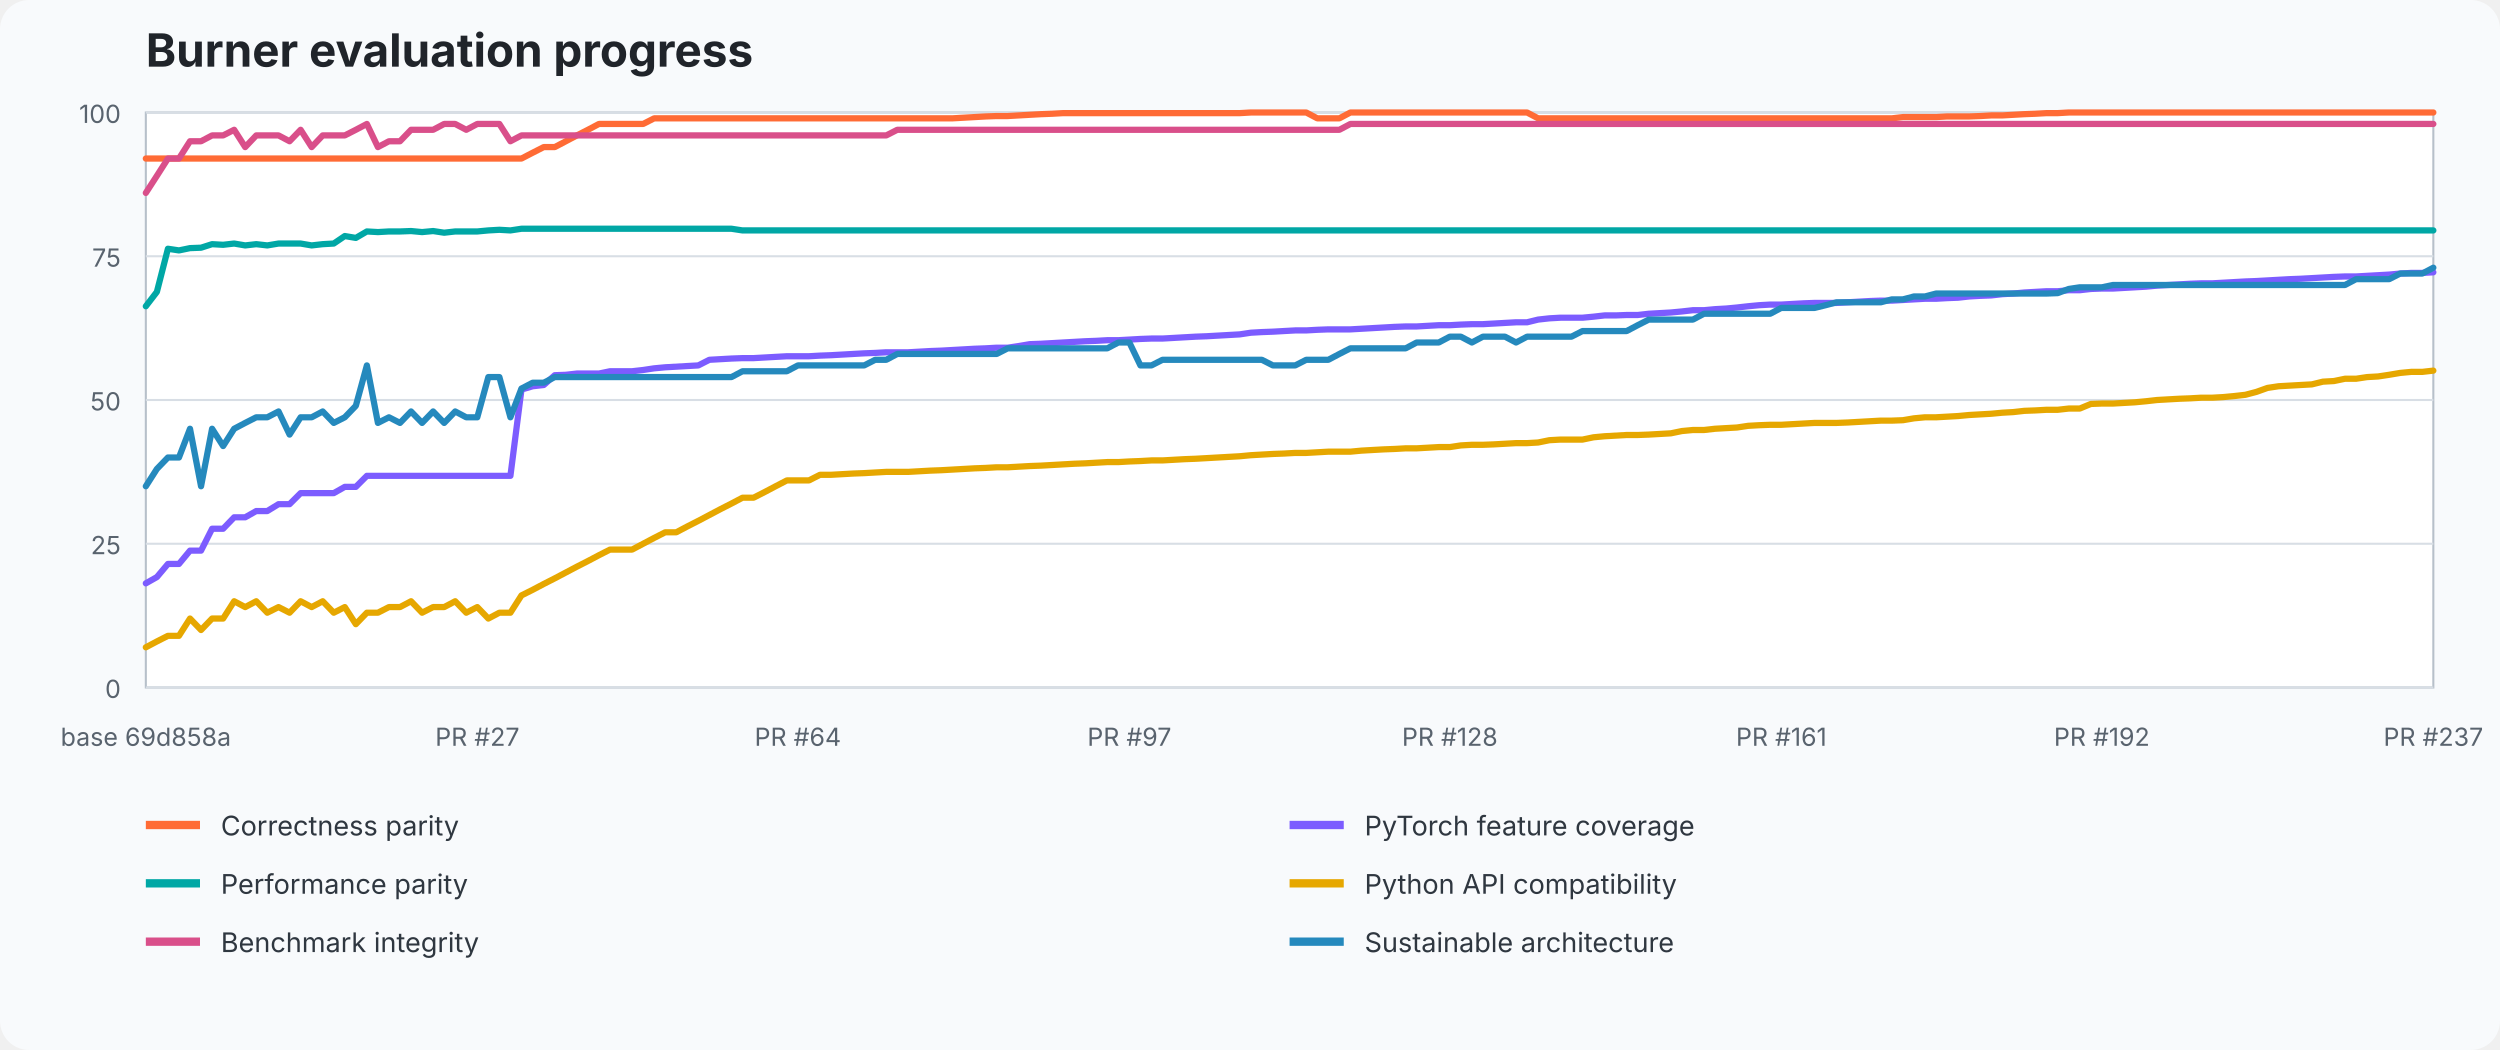
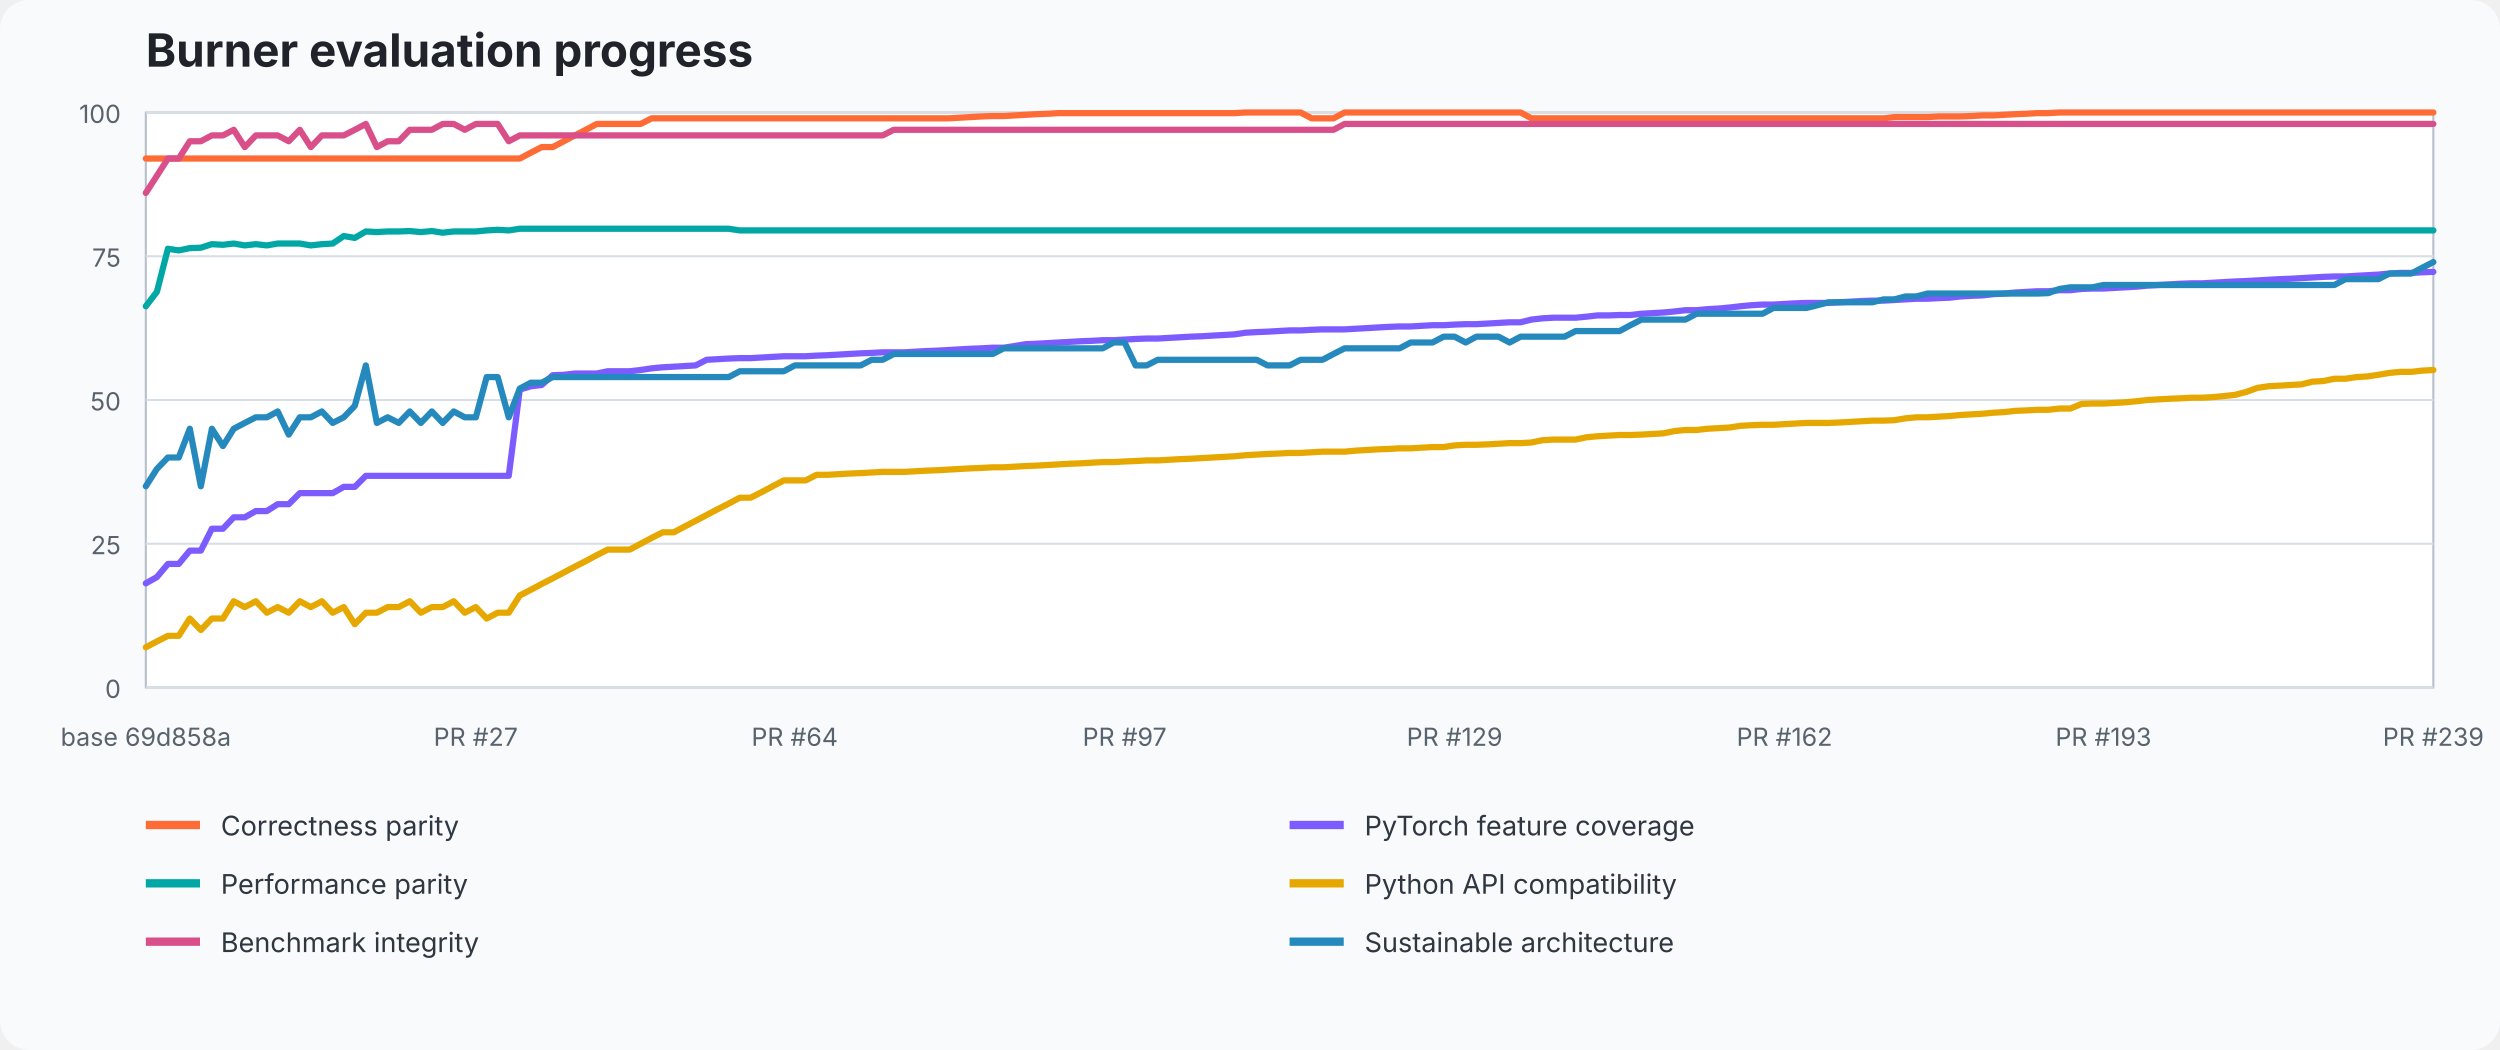
<svg xmlns="http://www.w3.org/2000/svg" width="1200" height="504" viewBox="0 0 1200 504" role="img" aria-labelledby="title desc">
  <style>text{font-family:ui-sans-serif,system-ui,-apple-system,BlinkMacSystemFont,"Segoe UI",sans-serif}.title{font-size:22px;font-weight:700;fill:#20242a}.axis{font-size:12px;fill:#59636e}.legend{font-size:13px;fill:#2f3740}.grid{stroke:#d8dee5;stroke-width:1}.plot{fill:#fff;stroke:#b7c0ca}</style>
  <rect width="100%" height="100%" fill="#f8fafc" rx="14" />
  <text x="70" y="32" class="title">Burner evaluation progress</text>
  <rect x="70" y="54" width="1098" height="276" class="plot" />
  <line x1="70" y1="330" x2="1168" y2="330" class="grid" />
  <text x="58" y="335" text-anchor="end" class="axis">0</text>
  <line x1="70" y1="261" x2="1168" y2="261" class="grid" />
  <text x="58" y="266" text-anchor="end" class="axis">25</text>
  <line x1="70" y1="192" x2="1168" y2="192" class="grid" />
  <text x="58" y="197" text-anchor="end" class="axis">50</text>
  <line x1="70" y1="123" x2="1168" y2="123" class="grid" />
  <text x="58" y="128" text-anchor="end" class="axis">75</text>
  <line x1="70" y1="54" x2="1168" y2="54" class="grid" />
  <text x="58" y="59" text-anchor="end" class="axis">100</text>
-   <polyline points="70.0,76.1 75.3,76.1 80.6,76.1 85.9,76.1 91.2,76.1 96.5,76.1 101.8,76.1 107.1,76.1 112.4,76.1 117.7,76.1 123.0,76.1 128.3,76.1 133.7,76.1 139.0,76.1 144.3,76.1 149.6,76.1 154.9,76.1 160.2,76.1 165.5,76.1 170.8,76.1 176.1,76.1 181.4,76.1 186.7,76.1 192.0,76.1 197.3,76.1 202.6,76.1 207.9,76.1 213.2,76.1 218.5,76.1 223.8,76.1 229.1,76.1 234.4,76.1 239.7,76.1 245.0,76.1 250.3,76.1 255.7,73.3 261.0,70.6 266.3,70.6 271.6,67.8 276.9,65.0 282.2,62.3 287.5,59.5 292.8,59.5 298.1,59.5 303.4,59.5 308.7,59.5 314.0,56.8 319.3,56.8 324.6,56.8 329.9,56.8 335.2,56.8 340.5,56.8 345.8,56.8 351.1,56.8 356.4,56.8 361.7,56.8 367.0,56.8 372.3,56.8 377.7,56.8 383.0,56.8 388.3,56.8 393.6,56.8 398.9,56.8 404.2,56.8 409.5,56.8 414.8,56.8 420.1,56.8 425.4,56.8 430.7,56.8 436.0,56.8 441.3,56.8 446.6,56.8 451.9,56.8 457.2,56.8 462.5,56.5 467.8,56.2 473.1,55.9 478.4,55.7 483.7,55.7 489.0,55.4 494.3,55.1 499.7,54.8 505.0,54.6 510.3,54.3 515.6,54.3 520.9,54.3 526.2,54.3 531.5,54.3 536.8,54.3 542.1,54.3 547.4,54.3 552.7,54.3 558.0,54.3 563.3,54.3 568.6,54.3 573.9,54.3 579.2,54.3 584.5,54.3 589.8,54.3 595.1,54.3 600.4,54.0 605.7,54.0 611.0,54.0 616.3,54.0 621.7,54.0 627.0,54.0 632.3,56.8 637.6,56.8 642.9,56.8 648.2,54.0 653.5,54.0 658.8,54.0 664.1,54.0 669.4,54.0 674.7,54.0 680.0,54.0 685.3,54.0 690.6,54.0 695.9,54.0 701.2,54.0 706.5,54.0 711.8,54.0 717.1,54.0 722.4,54.0 727.7,54.0 733.0,54.0 738.3,56.8 743.7,56.8 749.0,56.8 754.3,56.8 759.6,56.8 764.9,56.8 770.2,56.8 775.5,56.8 780.8,56.8 786.1,56.8 791.4,56.8 796.7,56.8 802.0,56.8 807.3,56.8 812.6,56.8 817.9,56.8 823.2,56.8 828.5,56.8 833.8,56.8 839.1,56.8 844.4,56.8 849.7,56.8 855.0,56.8 860.3,56.8 865.7,56.8 871.0,56.8 876.3,56.8 881.6,56.8 886.9,56.8 892.2,56.8 897.5,56.8 902.8,56.8 908.1,56.8 913.4,56.2 918.7,56.2 924.0,56.2 929.3,56.2 934.6,55.9 939.9,55.9 945.2,55.9 950.5,55.7 955.8,55.4 961.1,55.4 966.4,55.1 971.7,54.8 977.0,54.6 982.3,54.3 987.7,54.3 993.0,54.0 998.3,54.0 1003.6,54.0 1008.9,54.0 1014.2,54.0 1019.5,54.0 1024.8,54.0 1030.1,54.0 1035.4,54.0 1040.7,54.0 1046.0,54.0 1051.3,54.0 1056.6,54.0 1061.9,54.0 1067.2,54.0 1072.5,54.0 1077.8,54.0 1083.1,54.0 1088.4,54.0 1093.7,54.0 1099.0,54.0 1104.3,54.0 1109.7,54.0 1115.0,54.0 1120.3,54.0 1125.6,54.0 1130.9,54.0 1136.2,54.0 1141.5,54.0 1146.8,54.0 1152.1,54.0 1157.4,54.0 1162.7,54.0 1168.0,54.0" fill="none" stroke="#ff6b35" stroke-width="3" stroke-linejoin="round" stroke-linecap="round" />
-   <polyline points="70.0,280.0 75.3,277.0 80.6,270.7 85.9,270.7 91.2,264.3 96.5,264.3 101.8,253.8 107.1,253.8 112.4,248.3 117.7,248.3 123.0,245.3 128.3,245.3 133.7,242.0 139.0,242.0 144.3,236.7 149.6,236.7 154.9,236.7 160.2,236.7 165.5,233.7 170.8,233.7 176.1,228.4 181.4,228.4 186.7,228.4 192.0,228.4 197.3,228.4 202.6,228.4 207.9,228.4 213.2,228.4 218.5,228.4 223.8,228.4 229.1,228.4 234.4,228.4 239.7,228.4 245.0,228.4 250.3,187.0 255.7,185.4 261.0,184.8 266.3,180.1 271.6,179.9 276.9,179.3 282.2,179.3 287.5,179.3 292.8,178.2 298.1,178.2 303.4,178.2 308.7,177.6 314.0,176.8 319.3,176.3 324.6,176.0 329.9,175.7 335.2,175.4 340.5,172.7 345.8,172.4 351.1,172.1 356.4,171.9 361.7,171.9 367.0,171.6 372.3,171.3 377.7,171.0 383.0,171.0 388.3,171.0 393.6,170.7 398.9,170.5 404.2,170.2 409.5,169.9 414.8,169.6 420.1,169.4 425.4,169.1 430.7,169.1 436.0,169.1 441.3,168.8 446.6,168.5 451.9,168.3 457.2,168.0 462.5,167.7 467.8,167.4 473.1,167.2 478.4,166.9 483.7,166.9 489.0,166.1 494.3,165.2 499.7,165.0 505.0,164.7 510.3,164.4 515.6,164.1 520.9,163.8 526.2,163.6 531.5,163.3 536.8,163.3 542.1,163.0 547.4,162.7 552.7,162.5 558.0,162.5 563.3,162.2 568.6,161.9 573.9,161.6 579.2,161.4 584.5,161.1 589.8,160.8 595.1,160.5 600.4,159.7 605.7,159.4 611.0,159.2 616.3,158.9 621.7,158.6 627.0,158.6 632.3,158.3 637.6,158.1 642.9,158.1 648.2,158.1 653.5,157.8 658.8,157.5 664.1,157.2 669.4,156.9 674.7,156.7 680.0,156.7 685.3,156.4 690.6,156.1 695.9,156.1 701.2,155.8 706.5,155.6 711.8,155.6 717.1,155.3 722.4,155.0 727.7,154.7 733.0,154.7 738.3,153.4 743.7,152.8 749.0,152.5 754.3,152.5 759.6,152.5 764.9,152.0 770.2,151.4 775.5,151.4 780.8,151.2 786.1,151.2 791.4,150.6 796.7,150.3 802.0,150.0 807.3,149.5 812.6,148.9 817.9,148.9 823.2,148.4 828.5,148.1 833.8,147.6 839.1,147.0 844.4,146.5 849.7,146.2 855.0,146.2 860.3,145.9 865.7,145.6 871.0,145.4 876.3,145.4 881.6,145.4 886.9,145.1 892.2,144.8 897.5,144.5 902.8,144.3 908.1,144.3 913.4,144.0 918.7,143.7 924.0,143.4 929.3,143.4 934.6,143.1 939.9,142.9 945.2,142.3 950.5,142.0 955.8,141.8 961.1,141.2 966.4,140.9 971.7,140.4 977.0,140.1 982.3,139.8 987.7,139.8 993.0,139.3 998.3,139.3 1003.6,138.7 1008.9,138.5 1014.2,138.5 1019.5,138.2 1024.8,137.9 1030.1,137.6 1035.4,137.1 1040.7,136.8 1046.0,136.5 1051.3,136.2 1056.6,136.0 1061.9,136.0 1067.2,135.7 1072.5,135.4 1077.8,135.1 1083.1,134.9 1088.4,134.6 1093.7,134.3 1099.0,134.0 1104.3,133.8 1109.7,133.5 1115.0,133.2 1120.3,132.9 1125.6,132.7 1130.9,132.7 1136.2,132.4 1141.5,132.1 1146.8,131.8 1152.1,131.3 1157.4,131.0 1162.7,131.0 1168.0,130.7" fill="none" stroke="#7c5cff" stroke-width="3" stroke-linejoin="round" stroke-linecap="round" />
-   <polyline points="70.0,147.0 75.3,140.1 80.6,119.4 85.9,120.2 91.2,119.1 96.5,118.9 101.8,117.2 107.1,117.5 112.4,116.9 117.7,117.8 123.0,117.2 128.3,117.8 133.7,116.9 139.0,116.9 144.3,116.9 149.6,117.8 154.9,117.2 160.2,116.9 165.5,113.3 170.8,114.2 176.1,111.1 181.4,111.4 186.7,111.1 192.0,111.1 197.3,110.9 202.6,111.4 207.9,110.9 213.2,111.7 218.5,111.1 223.8,111.1 229.1,111.1 234.4,110.6 239.7,110.3 245.0,110.6 250.3,109.8 255.7,109.8 261.0,109.8 266.3,109.8 271.6,109.8 276.9,109.8 282.2,109.8 287.5,109.8 292.8,109.8 298.1,109.8 303.4,109.8 308.7,109.8 314.0,109.8 319.3,109.8 324.6,109.8 329.9,109.8 335.2,109.8 340.5,109.8 345.8,109.8 351.1,109.8 356.4,110.6 361.7,110.6 367.0,110.6 372.3,110.6 377.7,110.6 383.0,110.6 388.3,110.6 393.6,110.6 398.9,110.6 404.2,110.6 409.5,110.6 414.8,110.6 420.1,110.6 425.4,110.6 430.7,110.6 436.0,110.6 441.3,110.6 446.6,110.6 451.9,110.6 457.2,110.6 462.5,110.6 467.8,110.6 473.1,110.6 478.4,110.6 483.7,110.6 489.0,110.6 494.3,110.6 499.7,110.6 505.0,110.6 510.3,110.6 515.6,110.6 520.9,110.6 526.2,110.6 531.5,110.6 536.8,110.6 542.1,110.6 547.4,110.6 552.7,110.6 558.0,110.6 563.3,110.6 568.6,110.6 573.9,110.6 579.2,110.6 584.5,110.6 589.8,110.6 595.1,110.6 600.4,110.6 605.7,110.6 611.0,110.6 616.3,110.6 621.7,110.6 627.0,110.6 632.3,110.6 637.6,110.6 642.9,110.6 648.2,110.6 653.5,110.6 658.8,110.6 664.1,110.6 669.4,110.6 674.7,110.6 680.0,110.6 685.3,110.6 690.6,110.6 695.9,110.6 701.2,110.6 706.5,110.6 711.8,110.6 717.1,110.6 722.4,110.6 727.7,110.6 733.0,110.6 738.3,110.6 743.7,110.6 749.0,110.6 754.3,110.6 759.6,110.6 764.9,110.6 770.2,110.6 775.5,110.6 780.8,110.6 786.1,110.6 791.4,110.6 796.7,110.6 802.0,110.6 807.3,110.6 812.6,110.6 817.9,110.6 823.2,110.6 828.5,110.6 833.8,110.6 839.1,110.6 844.4,110.6 849.7,110.6 855.0,110.6 860.3,110.6 865.7,110.6 871.0,110.6 876.3,110.6 881.6,110.6 886.9,110.6 892.2,110.6 897.5,110.6 902.8,110.6 908.1,110.6 913.4,110.6 918.7,110.6 924.0,110.6 929.3,110.6 934.6,110.6 939.9,110.6 945.2,110.6 950.5,110.6 955.8,110.6 961.1,110.6 966.4,110.6 971.7,110.6 977.0,110.6 982.3,110.6 987.7,110.6 993.0,110.6 998.3,110.6 1003.6,110.6 1008.9,110.6 1014.2,110.6 1019.5,110.6 1024.8,110.6 1030.1,110.6 1035.4,110.6 1040.7,110.6 1046.0,110.6 1051.3,110.6 1056.6,110.6 1061.9,110.6 1067.2,110.6 1072.5,110.6 1077.8,110.6 1083.1,110.6 1088.4,110.6 1093.7,110.6 1099.0,110.6 1104.3,110.6 1109.7,110.6 1115.0,110.6 1120.3,110.6 1125.6,110.6 1130.9,110.6 1136.2,110.6 1141.5,110.6 1146.8,110.6 1152.1,110.6 1157.4,110.6 1162.7,110.6 1168.0,110.6" fill="none" stroke="#00a7a5" stroke-width="3" stroke-linejoin="round" stroke-linecap="round" />
-   <polyline points="70.0,310.7 75.3,307.9 80.6,305.2 85.9,305.2 91.2,296.9 96.5,302.4 101.8,296.9 107.1,296.9 112.4,288.6 117.7,291.4 123.0,288.6 128.3,294.1 133.7,291.4 139.0,294.1 144.3,288.6 149.6,291.4 154.9,288.6 160.2,294.1 165.5,291.4 170.8,299.6 176.1,294.1 181.4,294.1 186.7,291.4 192.0,291.4 197.3,288.6 202.6,294.1 207.9,291.4 213.2,291.4 218.5,288.6 223.8,294.1 229.1,291.4 234.4,296.9 239.7,294.1 245.0,294.1 250.3,285.8 255.7,283.1 261.0,280.3 266.3,277.6 271.6,274.8 276.9,272.0 282.2,269.3 287.5,266.5 292.8,263.8 298.1,263.8 303.4,263.8 308.7,261.0 314.0,258.2 319.3,255.5 324.6,255.5 329.9,252.7 335.2,250.0 340.5,247.2 345.8,244.4 351.1,241.7 356.4,238.9 361.7,238.9 367.0,236.2 372.3,233.4 377.7,230.6 383.0,230.6 388.3,230.6 393.6,227.9 398.9,227.9 404.2,227.6 409.5,227.3 414.8,227.1 420.1,226.8 425.4,226.5 430.7,226.5 436.0,226.5 441.3,226.2 446.6,225.9 451.9,225.7 457.2,225.4 462.5,225.1 467.8,224.8 473.1,224.6 478.4,224.3 483.7,224.3 489.0,224.0 494.3,223.7 499.7,223.5 505.0,223.2 510.3,222.9 515.6,222.6 520.9,222.4 526.2,222.1 531.5,221.8 536.8,221.8 542.1,221.5 547.4,221.3 552.7,221.0 558.0,221.0 563.3,220.7 568.6,220.4 573.9,220.2 579.2,219.9 584.5,219.6 589.8,219.3 595.1,219.0 600.4,218.5 605.7,218.2 611.0,217.9 616.3,217.7 621.7,217.4 627.0,217.4 632.3,217.1 637.6,216.8 642.9,216.8 648.2,216.8 653.5,216.3 658.8,216.0 664.1,215.7 669.4,215.5 674.7,215.2 680.0,215.2 685.3,214.9 690.6,214.6 695.9,214.6 701.2,213.8 706.5,213.5 711.8,213.5 717.1,213.3 722.4,213.0 727.7,212.7 733.0,212.7 738.3,212.4 743.7,211.3 749.0,211.0 754.3,211.0 759.6,211.0 764.9,209.9 770.2,209.4 775.5,209.1 780.8,208.8 786.1,208.8 791.4,208.6 796.7,208.3 802.0,208.0 807.3,206.9 812.6,206.4 817.9,206.4 823.2,205.8 828.5,205.5 833.8,205.2 839.1,204.4 844.4,204.1 849.7,203.9 855.0,203.9 860.3,203.6 865.7,203.3 871.0,203.0 876.3,203.0 881.6,203.0 886.9,202.8 892.2,202.5 897.5,202.2 902.8,201.9 908.1,201.9 913.4,201.7 918.7,200.8 924.0,200.3 929.3,200.3 934.6,200.0 939.9,199.7 945.2,199.2 950.5,198.9 955.8,198.6 961.1,198.1 966.4,197.8 971.7,197.2 977.0,197.0 982.3,196.7 987.7,196.7 993.0,196.1 998.3,196.1 1003.6,193.9 1008.9,193.7 1014.2,193.7 1019.5,193.4 1024.8,193.1 1030.1,192.6 1035.4,192.0 1040.7,191.7 1046.0,191.4 1051.3,191.2 1056.6,190.9 1061.9,190.9 1067.2,190.6 1072.5,190.1 1077.8,189.5 1083.1,188.1 1088.4,186.2 1093.7,185.4 1099.0,185.1 1104.3,184.8 1109.7,184.5 1115.0,183.2 1120.3,182.9 1125.6,181.8 1130.9,181.8 1136.2,181.0 1141.5,180.7 1146.8,179.9 1152.1,179.0 1157.4,178.5 1162.7,178.5 1168.0,177.9" fill="none" stroke="#e6a700" stroke-width="3" stroke-linejoin="round" stroke-linecap="round" />
-   <polyline points="70.0,92.6 75.3,84.4 80.6,76.1 85.9,76.1 91.2,67.8 96.5,67.8 101.8,65.0 107.1,65.0 112.4,62.3 117.7,70.6 123.0,65.0 128.3,65.0 133.7,65.0 139.0,67.8 144.3,62.3 149.6,70.6 154.9,65.0 160.2,65.0 165.5,65.0 170.8,62.3 176.1,59.5 181.4,70.6 186.7,67.8 192.0,67.8 197.3,62.3 202.6,62.3 207.9,62.3 213.2,59.5 218.5,59.5 223.8,62.3 229.1,59.5 234.4,59.5 239.7,59.5 245.0,67.8 250.3,65.0 255.7,65.0 261.0,65.0 266.3,65.0 271.6,65.0 276.9,65.0 282.2,65.0 287.5,65.0 292.8,65.0 298.1,65.0 303.4,65.0 308.7,65.0 314.0,65.0 319.3,65.0 324.6,65.0 329.9,65.0 335.2,65.0 340.5,65.0 345.8,65.0 351.1,65.0 356.4,65.0 361.7,65.0 367.0,65.0 372.3,65.0 377.7,65.0 383.0,65.0 388.3,65.0 393.6,65.0 398.9,65.0 404.2,65.0 409.5,65.0 414.8,65.0 420.1,65.0 425.4,65.0 430.7,62.3 436.0,62.3 441.3,62.3 446.6,62.3 451.9,62.3 457.2,62.3 462.5,62.3 467.8,62.3 473.1,62.3 478.4,62.3 483.7,62.3 489.0,62.3 494.3,62.3 499.7,62.3 505.0,62.3 510.3,62.3 515.6,62.3 520.9,62.3 526.2,62.3 531.5,62.3 536.8,62.3 542.1,62.3 547.4,62.3 552.7,62.3 558.0,62.3 563.3,62.3 568.6,62.3 573.9,62.3 579.2,62.3 584.5,62.3 589.8,62.3 595.1,62.3 600.4,62.3 605.7,62.3 611.0,62.3 616.3,62.3 621.7,62.3 627.0,62.3 632.3,62.3 637.6,62.3 642.9,62.3 648.2,59.5 653.5,59.5 658.8,59.5 664.1,59.5 669.4,59.5 674.7,59.5 680.0,59.5 685.3,59.5 690.6,59.5 695.9,59.5 701.2,59.5 706.5,59.5 711.8,59.5 717.1,59.5 722.4,59.5 727.7,59.5 733.0,59.5 738.3,59.5 743.7,59.5 749.0,59.5 754.3,59.5 759.6,59.5 764.9,59.5 770.2,59.5 775.5,59.5 780.8,59.5 786.1,59.5 791.4,59.5 796.7,59.5 802.0,59.5 807.3,59.5 812.6,59.5 817.9,59.5 823.2,59.5 828.5,59.5 833.8,59.5 839.1,59.5 844.4,59.5 849.7,59.5 855.0,59.5 860.3,59.5 865.7,59.5 871.0,59.5 876.3,59.5 881.6,59.5 886.9,59.5 892.2,59.5 897.5,59.5 902.8,59.5 908.1,59.5 913.4,59.5 918.7,59.5 924.0,59.5 929.3,59.5 934.6,59.5 939.9,59.5 945.2,59.5 950.5,59.5 955.8,59.5 961.1,59.5 966.4,59.5 971.7,59.5 977.0,59.5 982.3,59.5 987.7,59.5 993.0,59.5 998.3,59.5 1003.6,59.5 1008.9,59.5 1014.2,59.5 1019.5,59.5 1024.8,59.5 1030.1,59.5 1035.4,59.5 1040.7,59.5 1046.0,59.5 1051.3,59.5 1056.6,59.5 1061.9,59.5 1067.2,59.5 1072.5,59.5 1077.8,59.5 1083.1,59.5 1088.4,59.5 1093.7,59.5 1099.0,59.5 1104.3,59.5 1109.7,59.5 1115.0,59.5 1120.3,59.5 1125.6,59.5 1130.9,59.5 1136.2,59.5 1141.5,59.5 1146.8,59.5 1152.1,59.5 1157.4,59.5 1162.7,59.5 1168.0,59.5" fill="none" stroke="#d94f8a" stroke-width="3" stroke-linejoin="round" stroke-linecap="round" />
-   <polyline points="70.0,233.4 75.3,225.1 80.6,219.6 85.9,219.6 91.2,205.8 96.5,233.4 101.8,205.8 107.1,214.1 112.4,205.8 117.7,203.0 123.0,200.3 128.3,200.3 133.7,197.5 139.0,208.6 144.3,200.3 149.6,200.3 154.9,197.5 160.2,203.0 165.5,200.3 170.8,194.8 176.1,175.4 181.4,203.0 186.7,200.3 192.0,203.0 197.3,197.5 202.6,203.0 207.9,197.5 213.2,203.0 218.5,197.5 223.8,200.3 229.1,200.3 234.4,181.0 239.7,181.0 245.0,200.3 250.3,186.5 255.7,183.7 261.0,183.7 266.3,181.0 271.6,181.0 276.9,181.0 282.2,181.0 287.5,181.0 292.8,181.0 298.1,181.0 303.4,181.0 308.7,181.0 314.0,181.0 319.3,181.0 324.6,181.0 329.9,181.0 335.2,181.0 340.5,181.0 345.8,181.0 351.1,181.0 356.4,178.2 361.7,178.2 367.0,178.2 372.3,178.2 377.7,178.2 383.0,175.4 388.3,175.4 393.6,175.4 398.9,175.4 404.2,175.4 409.5,175.4 414.8,175.4 420.1,172.7 425.4,172.7 430.7,169.9 436.0,169.9 441.3,169.9 446.6,169.9 451.9,169.9 457.2,169.9 462.5,169.9 467.8,169.9 473.1,169.9 478.4,169.9 483.7,167.2 489.0,167.2 494.3,167.2 499.7,167.2 505.0,167.2 510.3,167.2 515.6,167.2 520.9,167.2 526.2,167.2 531.5,167.2 536.8,164.4 542.1,164.4 547.4,175.4 552.7,175.4 558.0,172.7 563.3,172.7 568.6,172.7 573.9,172.7 579.2,172.7 584.5,172.7 589.8,172.7 595.1,172.7 600.4,172.7 605.7,172.7 611.0,175.4 616.3,175.4 621.7,175.4 627.0,172.7 632.3,172.7 637.6,172.7 642.9,169.9 648.2,167.2 653.5,167.2 658.8,167.2 664.1,167.2 669.4,167.2 674.7,167.2 680.0,164.4 685.3,164.4 690.6,164.4 695.9,161.6 701.2,161.6 706.5,164.4 711.8,161.6 717.1,161.6 722.4,161.6 727.7,164.4 733.0,161.6 738.3,161.6 743.7,161.6 749.0,161.6 754.3,161.6 759.6,158.9 764.9,158.9 770.2,158.9 775.5,158.9 780.8,158.9 786.1,156.1 791.4,153.4 796.7,153.4 802.0,153.4 807.3,153.4 812.6,153.4 817.9,150.6 823.2,150.6 828.5,150.6 833.8,150.6 839.1,150.6 844.4,150.6 849.7,150.6 855.0,147.8 860.3,147.8 865.7,147.8 871.0,147.8 876.3,146.5 881.6,145.1 886.9,145.1 892.2,145.1 897.5,145.1 902.8,145.1 908.1,143.7 913.4,143.7 918.7,142.3 924.0,142.3 929.3,140.9 934.6,140.9 939.9,140.9 945.2,140.9 950.5,140.9 955.8,140.9 961.1,140.9 966.4,140.9 971.7,140.9 977.0,140.9 982.3,140.9 987.7,140.7 993.0,138.7 998.3,137.9 1003.6,137.9 1008.9,137.9 1014.2,136.8 1019.5,136.8 1024.8,136.8 1030.1,136.8 1035.4,136.8 1040.7,136.8 1046.0,136.8 1051.3,136.8 1056.6,136.8 1061.9,136.8 1067.2,136.8 1072.5,136.8 1077.8,136.8 1083.1,136.8 1088.4,136.8 1093.7,136.8 1099.0,136.8 1104.3,136.8 1109.7,136.8 1115.0,136.8 1120.3,136.8 1125.6,136.8 1130.9,134.0 1136.2,134.0 1141.5,134.0 1146.8,134.0 1152.1,131.3 1157.4,131.3 1162.7,131.3 1168.0,128.5" fill="none" stroke="#2589bd" stroke-width="3" stroke-linejoin="round" stroke-linecap="round" />
+   <polyline points="70.0,76.1 75.3,76.1 80.6,76.1 85.8,76.1 91.1,76.1 96.4,76.1 101.7,76.1 107.0,76.1 112.2,76.1 117.5,76.1 122.8,76.1 128.1,76.1 133.3,76.1 138.6,76.1 143.9,76.1 149.2,76.1 154.5,76.1 159.7,76.1 165.0,76.1 170.3,76.1 175.6,76.1 180.9,76.1 186.1,76.1 191.4,76.1 196.7,76.1 202.0,76.1 207.3,76.1 212.5,76.1 217.8,76.1 223.1,76.1 228.4,76.1 233.6,76.1 238.9,76.1 244.2,76.1 249.5,76.1 254.8,73.3 260.0,70.6 265.3,70.6 270.6,67.8 275.9,65.0 281.2,62.3 286.4,59.5 291.7,59.5 297.0,59.5 302.3,59.5 307.5,59.5 312.8,56.8 318.1,56.8 323.4,56.8 328.7,56.8 333.9,56.8 339.2,56.8 344.5,56.8 349.8,56.8 355.1,56.8 360.3,56.8 365.6,56.8 370.9,56.8 376.2,56.8 381.5,56.8 386.7,56.8 392.0,56.8 397.3,56.8 402.6,56.8 407.8,56.8 413.1,56.8 418.4,56.8 423.7,56.8 429.0,56.8 434.2,56.8 439.5,56.8 444.8,56.8 450.1,56.8 455.4,56.8 460.6,56.5 465.9,56.2 471.2,55.9 476.5,55.7 481.8,55.7 487.0,55.4 492.3,55.1 497.6,54.8 502.9,54.6 508.1,54.3 513.4,54.3 518.7,54.3 524.0,54.3 529.3,54.3 534.5,54.3 539.8,54.3 545.1,54.3 550.4,54.3 555.7,54.3 560.9,54.3 566.2,54.3 571.5,54.3 576.8,54.3 582.0,54.3 587.3,54.3 592.6,54.3 597.9,54.0 603.2,54.0 608.4,54.0 613.7,54.0 619.0,54.0 624.3,54.0 629.6,56.8 634.8,56.8 640.1,56.8 645.4,54.0 650.7,54.0 656.0,54.0 661.2,54.0 666.5,54.0 671.8,54.0 677.1,54.0 682.3,54.0 687.6,54.0 692.9,54.0 698.2,54.0 703.5,54.0 708.7,54.0 714.0,54.0 719.3,54.0 724.6,54.0 729.9,54.0 735.1,56.8 740.4,56.8 745.7,56.8 751.0,56.8 756.3,56.8 761.5,56.8 766.8,56.8 772.1,56.8 777.4,56.8 782.6,56.8 787.9,56.8 793.2,56.8 798.5,56.8 803.8,56.8 809.0,56.8 814.3,56.8 819.6,56.8 824.9,56.8 830.2,56.8 835.4,56.8 840.7,56.8 846.0,56.8 851.3,56.8 856.5,56.8 861.8,56.8 867.1,56.8 872.4,56.8 877.7,56.8 882.9,56.8 888.2,56.8 893.5,56.8 898.8,56.8 904.1,56.8 909.3,56.2 914.6,56.2 919.9,56.2 925.2,56.2 930.5,55.9 935.7,55.9 941.0,55.9 946.3,55.7 951.6,55.4 956.8,55.4 962.1,55.1 967.4,54.8 972.7,54.6 978.0,54.3 983.2,54.3 988.5,54.0 993.8,54.0 999.1,54.0 1004.4,54.0 1009.6,54.0 1014.9,54.0 1020.2,54.0 1025.5,54.0 1030.8,54.0 1036.0,54.0 1041.3,54.0 1046.6,54.0 1051.9,54.0 1057.1,54.0 1062.4,54.0 1067.7,54.0 1073.0,54.0 1078.3,54.0 1083.5,54.0 1088.8,54.0 1094.1,54.0 1099.4,54.0 1104.7,54.0 1109.9,54.0 1115.2,54.0 1120.5,54.0 1125.8,54.0 1131.0,54.0 1136.3,54.0 1141.6,54.0 1146.9,54.0 1152.2,54.0 1157.4,54.0 1162.7,54.0 1168.0,54.0" fill="none" stroke="#ff6b35" stroke-width="3" stroke-linejoin="round" stroke-linecap="round" />
+   <polyline points="70.0,280.0 75.3,277.0 80.6,270.7 85.8,270.7 91.1,264.3 96.4,264.3 101.7,253.8 107.0,253.8 112.2,248.3 117.5,248.3 122.8,245.3 128.1,245.3 133.3,242.0 138.6,242.0 143.9,236.7 149.2,236.7 154.5,236.7 159.7,236.7 165.0,233.7 170.3,233.7 175.6,228.4 180.9,228.4 186.1,228.4 191.4,228.4 196.7,228.4 202.0,228.4 207.3,228.4 212.5,228.4 217.8,228.4 223.1,228.4 228.4,228.4 233.6,228.4 238.9,228.4 244.2,228.4 249.5,187.0 254.8,185.4 260.0,184.8 265.3,180.1 270.6,179.9 275.9,179.3 281.2,179.3 286.4,179.3 291.7,178.2 297.0,178.2 302.3,178.2 307.5,177.6 312.8,176.8 318.1,176.3 323.4,176.0 328.7,175.7 333.9,175.4 339.2,172.7 344.5,172.4 349.8,172.1 355.1,171.9 360.3,171.9 365.6,171.6 370.9,171.3 376.2,171.0 381.5,171.0 386.7,171.0 392.0,170.7 397.3,170.5 402.6,170.2 407.8,169.9 413.1,169.6 418.4,169.4 423.7,169.1 429.0,169.1 434.2,169.1 439.5,168.8 444.8,168.5 450.1,168.3 455.4,168.0 460.6,167.7 465.9,167.4 471.2,167.2 476.5,166.9 481.8,166.9 487.0,166.1 492.3,165.2 497.6,165.0 502.9,164.7 508.1,164.4 513.4,164.1 518.7,163.8 524.0,163.6 529.3,163.3 534.5,163.3 539.8,163.0 545.1,162.7 550.4,162.5 555.7,162.5 560.9,162.2 566.2,161.9 571.5,161.6 576.8,161.4 582.0,161.1 587.3,160.8 592.6,160.5 597.9,159.7 603.2,159.4 608.4,159.2 613.7,158.9 619.0,158.6 624.3,158.6 629.6,158.3 634.8,158.1 640.1,158.1 645.4,158.1 650.7,157.8 656.0,157.5 661.2,157.2 666.5,156.9 671.8,156.7 677.1,156.7 682.3,156.4 687.6,156.1 692.9,156.1 698.2,155.8 703.5,155.6 708.7,155.6 714.0,155.3 719.3,155.0 724.6,154.7 729.9,154.7 735.1,153.4 740.4,152.8 745.7,152.5 751.0,152.5 756.3,152.5 761.5,152.0 766.8,151.4 772.1,151.4 777.4,151.2 782.6,151.2 787.9,150.6 793.2,150.3 798.5,150.0 803.8,149.5 809.0,148.9 814.3,148.9 819.6,148.4 824.9,148.1 830.2,147.6 835.4,147.0 840.7,146.5 846.0,146.2 851.3,146.2 856.5,145.9 861.8,145.6 867.1,145.4 872.4,145.4 877.7,145.4 882.9,145.1 888.2,144.8 893.5,144.5 898.8,144.3 904.1,144.3 909.3,144.0 914.6,143.7 919.9,143.4 925.2,143.4 930.5,143.1 935.7,142.9 941.0,142.3 946.3,142.0 951.6,141.8 956.8,141.2 962.1,140.9 967.4,140.4 972.7,140.1 978.0,139.8 983.2,139.8 988.5,139.3 993.8,139.3 999.1,138.7 1004.4,138.5 1009.6,138.5 1014.9,138.2 1020.2,137.9 1025.5,137.6 1030.8,137.1 1036.0,136.8 1041.3,136.5 1046.6,136.2 1051.9,136.0 1057.1,136.0 1062.4,135.7 1067.7,135.4 1073.0,135.1 1078.3,134.9 1083.5,134.6 1088.8,134.3 1094.1,134.0 1099.4,133.8 1104.7,133.5 1109.9,133.2 1115.2,132.9 1120.5,132.7 1125.8,132.7 1131.0,132.4 1136.3,132.1 1141.6,131.8 1146.9,131.3 1152.2,131.0 1157.4,131.0 1162.7,130.7 1168.0,130.5" fill="none" stroke="#7c5cff" stroke-width="3" stroke-linejoin="round" stroke-linecap="round" />
+   <polyline points="70.0,147.0 75.3,140.1 80.6,119.4 85.8,120.2 91.1,119.1 96.4,118.9 101.7,117.2 107.0,117.5 112.2,116.9 117.5,117.8 122.8,117.2 128.1,117.8 133.3,116.9 138.6,116.9 143.9,116.9 149.2,117.8 154.5,117.2 159.7,116.9 165.0,113.3 170.3,114.2 175.6,111.1 180.9,111.4 186.1,111.1 191.4,111.1 196.7,110.9 202.0,111.4 207.3,110.9 212.5,111.7 217.8,111.1 223.1,111.1 228.4,111.1 233.6,110.6 238.9,110.3 244.2,110.6 249.5,109.8 254.8,109.8 260.0,109.8 265.3,109.8 270.6,109.8 275.9,109.8 281.2,109.8 286.4,109.8 291.7,109.8 297.0,109.8 302.3,109.8 307.5,109.8 312.8,109.8 318.1,109.8 323.4,109.8 328.7,109.8 333.9,109.8 339.2,109.8 344.5,109.8 349.8,109.8 355.1,110.6 360.3,110.6 365.6,110.6 370.9,110.6 376.2,110.6 381.5,110.6 386.7,110.6 392.0,110.6 397.3,110.6 402.6,110.6 407.8,110.6 413.1,110.6 418.4,110.6 423.7,110.6 429.0,110.6 434.2,110.6 439.5,110.6 444.8,110.6 450.1,110.6 455.4,110.6 460.6,110.6 465.9,110.6 471.2,110.6 476.5,110.6 481.8,110.6 487.0,110.6 492.3,110.6 497.6,110.6 502.9,110.6 508.1,110.6 513.4,110.6 518.7,110.6 524.0,110.6 529.3,110.6 534.5,110.6 539.8,110.6 545.1,110.6 550.4,110.6 555.7,110.6 560.9,110.6 566.2,110.6 571.5,110.6 576.8,110.6 582.0,110.6 587.3,110.6 592.6,110.6 597.9,110.6 603.2,110.6 608.4,110.6 613.7,110.6 619.0,110.6 624.3,110.6 629.6,110.6 634.8,110.6 640.1,110.6 645.4,110.6 650.7,110.6 656.0,110.6 661.2,110.6 666.5,110.6 671.8,110.6 677.1,110.6 682.3,110.6 687.6,110.6 692.9,110.6 698.2,110.6 703.5,110.6 708.7,110.6 714.0,110.6 719.3,110.6 724.6,110.6 729.9,110.6 735.1,110.6 740.4,110.6 745.7,110.6 751.0,110.6 756.3,110.6 761.5,110.6 766.8,110.6 772.1,110.6 777.4,110.6 782.6,110.6 787.9,110.6 793.2,110.6 798.5,110.6 803.8,110.6 809.0,110.6 814.3,110.6 819.6,110.6 824.9,110.6 830.2,110.6 835.4,110.6 840.7,110.6 846.0,110.6 851.3,110.6 856.5,110.6 861.8,110.6 867.1,110.6 872.4,110.6 877.7,110.6 882.9,110.6 888.2,110.6 893.5,110.6 898.8,110.6 904.1,110.6 909.3,110.6 914.6,110.6 919.9,110.6 925.2,110.6 930.5,110.6 935.7,110.6 941.0,110.6 946.3,110.6 951.6,110.6 956.8,110.6 962.1,110.6 967.4,110.6 972.7,110.6 978.0,110.6 983.2,110.6 988.5,110.6 993.8,110.6 999.1,110.6 1004.4,110.6 1009.6,110.6 1014.9,110.6 1020.2,110.6 1025.5,110.6 1030.8,110.6 1036.0,110.6 1041.3,110.6 1046.6,110.6 1051.9,110.6 1057.1,110.6 1062.4,110.6 1067.7,110.6 1073.0,110.6 1078.3,110.6 1083.5,110.6 1088.8,110.6 1094.1,110.6 1099.4,110.6 1104.7,110.6 1109.9,110.6 1115.2,110.6 1120.5,110.6 1125.8,110.6 1131.0,110.6 1136.3,110.6 1141.6,110.6 1146.9,110.6 1152.2,110.6 1157.4,110.6 1162.7,110.6 1168.0,110.6" fill="none" stroke="#00a7a5" stroke-width="3" stroke-linejoin="round" stroke-linecap="round" />
+   <polyline points="70.0,310.7 75.3,307.9 80.6,305.2 85.8,305.2 91.1,296.9 96.4,302.4 101.7,296.9 107.0,296.9 112.2,288.6 117.5,291.4 122.8,288.6 128.1,294.1 133.3,291.4 138.6,294.1 143.9,288.6 149.2,291.4 154.5,288.6 159.7,294.1 165.0,291.4 170.3,299.6 175.6,294.1 180.9,294.1 186.1,291.4 191.4,291.4 196.7,288.6 202.0,294.1 207.3,291.4 212.5,291.4 217.8,288.6 223.1,294.1 228.4,291.4 233.6,296.9 238.9,294.1 244.2,294.1 249.5,285.8 254.8,283.1 260.0,280.3 265.3,277.6 270.6,274.8 275.9,272.0 281.2,269.3 286.4,266.5 291.7,263.8 297.0,263.8 302.3,263.8 307.5,261.0 312.8,258.2 318.1,255.5 323.4,255.5 328.7,252.7 333.9,250.0 339.2,247.2 344.5,244.4 349.8,241.7 355.1,238.9 360.3,238.9 365.6,236.2 370.9,233.4 376.2,230.6 381.5,230.6 386.7,230.6 392.0,227.9 397.3,227.9 402.6,227.6 407.8,227.3 413.1,227.1 418.4,226.8 423.7,226.5 429.0,226.5 434.2,226.5 439.5,226.2 444.8,225.9 450.1,225.7 455.4,225.4 460.6,225.1 465.9,224.8 471.2,224.6 476.5,224.3 481.8,224.3 487.0,224.0 492.3,223.7 497.6,223.5 502.9,223.2 508.1,222.9 513.4,222.6 518.7,222.4 524.0,222.1 529.3,221.8 534.5,221.8 539.8,221.5 545.1,221.3 550.4,221.0 555.7,221.0 560.9,220.7 566.2,220.4 571.5,220.2 576.8,219.9 582.0,219.6 587.3,219.3 592.6,219.0 597.9,218.5 603.2,218.2 608.4,217.9 613.7,217.7 619.0,217.4 624.3,217.4 629.6,217.1 634.8,216.8 640.1,216.8 645.4,216.8 650.7,216.3 656.0,216.0 661.2,215.7 666.5,215.5 671.8,215.2 677.1,215.2 682.3,214.9 687.6,214.6 692.9,214.6 698.2,213.8 703.5,213.5 708.7,213.5 714.0,213.3 719.3,213.0 724.6,212.7 729.9,212.7 735.1,212.4 740.4,211.3 745.7,211.0 751.0,211.0 756.3,211.0 761.5,209.9 766.8,209.4 772.1,209.1 777.4,208.8 782.6,208.8 787.9,208.6 793.2,208.3 798.5,208.0 803.8,206.9 809.0,206.4 814.3,206.4 819.6,205.8 824.9,205.5 830.2,205.2 835.4,204.4 840.7,204.1 846.0,203.9 851.3,203.9 856.5,203.6 861.8,203.3 867.1,203.0 872.4,203.0 877.7,203.0 882.9,202.8 888.2,202.5 893.5,202.2 898.8,201.9 904.1,201.9 909.3,201.7 914.6,200.8 919.9,200.3 925.2,200.3 930.5,200.0 935.7,199.7 941.0,199.2 946.3,198.9 951.6,198.6 956.8,198.1 962.1,197.8 967.4,197.2 972.7,197.0 978.0,196.7 983.2,196.7 988.5,196.1 993.8,196.1 999.1,193.9 1004.4,193.7 1009.6,193.7 1014.9,193.4 1020.2,193.1 1025.5,192.6 1030.8,192.0 1036.0,191.7 1041.3,191.4 1046.6,191.2 1051.9,190.9 1057.1,190.9 1062.4,190.6 1067.7,190.1 1073.0,189.5 1078.3,188.1 1083.5,186.2 1088.8,185.4 1094.1,185.1 1099.4,184.8 1104.7,184.5 1109.9,183.2 1115.2,182.9 1120.5,181.8 1125.8,181.8 1131.0,181.0 1136.3,180.7 1141.6,179.9 1146.9,179.0 1152.2,178.5 1157.4,178.5 1162.7,177.9 1168.0,177.6" fill="none" stroke="#e6a700" stroke-width="3" stroke-linejoin="round" stroke-linecap="round" />
+   <polyline points="70.0,92.6 75.3,84.4 80.6,76.1 85.8,76.1 91.1,67.8 96.4,67.8 101.7,65.0 107.0,65.0 112.2,62.3 117.5,70.6 122.8,65.0 128.1,65.0 133.3,65.0 138.6,67.8 143.9,62.3 149.2,70.6 154.5,65.0 159.7,65.0 165.0,65.0 170.3,62.3 175.6,59.5 180.9,70.6 186.1,67.8 191.4,67.8 196.7,62.3 202.0,62.3 207.3,62.3 212.5,59.5 217.8,59.5 223.1,62.3 228.4,59.5 233.6,59.5 238.9,59.5 244.2,67.8 249.5,65.0 254.8,65.0 260.0,65.0 265.3,65.0 270.6,65.0 275.9,65.0 281.2,65.0 286.4,65.0 291.7,65.0 297.0,65.0 302.3,65.0 307.5,65.0 312.8,65.0 318.1,65.0 323.4,65.0 328.7,65.0 333.9,65.0 339.2,65.0 344.5,65.0 349.8,65.0 355.1,65.0 360.3,65.0 365.6,65.0 370.9,65.0 376.2,65.0 381.5,65.0 386.7,65.0 392.0,65.0 397.3,65.0 402.6,65.0 407.8,65.0 413.1,65.0 418.4,65.0 423.7,65.0 429.0,62.3 434.2,62.3 439.5,62.3 444.8,62.3 450.1,62.3 455.4,62.3 460.6,62.3 465.9,62.3 471.2,62.3 476.5,62.3 481.8,62.3 487.0,62.3 492.3,62.3 497.6,62.3 502.9,62.3 508.1,62.3 513.4,62.3 518.7,62.3 524.0,62.3 529.3,62.3 534.5,62.3 539.8,62.3 545.1,62.3 550.4,62.3 555.7,62.3 560.9,62.3 566.2,62.3 571.5,62.3 576.8,62.3 582.0,62.3 587.3,62.3 592.6,62.3 597.9,62.3 603.2,62.3 608.4,62.3 613.7,62.3 619.0,62.3 624.3,62.3 629.6,62.3 634.8,62.3 640.1,62.3 645.4,59.5 650.7,59.5 656.0,59.5 661.2,59.5 666.5,59.5 671.8,59.5 677.1,59.5 682.3,59.5 687.6,59.5 692.9,59.5 698.2,59.5 703.5,59.5 708.7,59.5 714.0,59.5 719.3,59.5 724.6,59.5 729.9,59.5 735.1,59.5 740.4,59.5 745.7,59.5 751.0,59.5 756.3,59.5 761.5,59.5 766.8,59.5 772.1,59.5 777.4,59.5 782.6,59.5 787.9,59.5 793.2,59.5 798.5,59.5 803.8,59.5 809.0,59.5 814.3,59.5 819.6,59.5 824.9,59.5 830.2,59.5 835.4,59.5 840.7,59.5 846.0,59.5 851.3,59.5 856.5,59.5 861.8,59.5 867.1,59.5 872.4,59.5 877.7,59.5 882.9,59.5 888.2,59.5 893.5,59.5 898.8,59.5 904.1,59.5 909.3,59.5 914.6,59.5 919.9,59.5 925.2,59.5 930.5,59.5 935.7,59.5 941.0,59.5 946.3,59.5 951.6,59.5 956.8,59.5 962.1,59.5 967.4,59.5 972.7,59.5 978.0,59.5 983.2,59.5 988.5,59.5 993.8,59.5 999.1,59.5 1004.4,59.5 1009.6,59.5 1014.9,59.5 1020.2,59.5 1025.5,59.5 1030.8,59.5 1036.0,59.5 1041.3,59.5 1046.6,59.5 1051.9,59.5 1057.1,59.5 1062.4,59.5 1067.7,59.5 1073.0,59.5 1078.3,59.5 1083.5,59.5 1088.8,59.5 1094.1,59.5 1099.4,59.5 1104.7,59.5 1109.9,59.5 1115.2,59.5 1120.5,59.5 1125.8,59.5 1131.0,59.5 1136.3,59.5 1141.6,59.5 1146.9,59.5 1152.2,59.5 1157.4,59.5 1162.7,59.5 1168.0,59.5" fill="none" stroke="#d94f8a" stroke-width="3" stroke-linejoin="round" stroke-linecap="round" />
+   <polyline points="70.0,233.4 75.3,225.1 80.6,219.6 85.8,219.6 91.1,205.8 96.4,233.4 101.7,205.8 107.0,214.1 112.2,205.8 117.5,203.0 122.8,200.3 128.1,200.3 133.3,197.5 138.6,208.6 143.9,200.3 149.2,200.3 154.5,197.5 159.7,203.0 165.0,200.3 170.3,194.8 175.6,175.4 180.9,203.0 186.1,200.3 191.4,203.0 196.7,197.5 202.0,203.0 207.3,197.5 212.5,203.0 217.8,197.5 223.1,200.3 228.4,200.3 233.6,181.0 238.9,181.0 244.2,200.3 249.5,186.5 254.8,183.7 260.0,183.7 265.3,181.0 270.6,181.0 275.9,181.0 281.2,181.0 286.4,181.0 291.7,181.0 297.0,181.0 302.3,181.0 307.5,181.0 312.8,181.0 318.1,181.0 323.4,181.0 328.7,181.0 333.9,181.0 339.2,181.0 344.5,181.0 349.8,181.0 355.1,178.2 360.3,178.2 365.6,178.2 370.9,178.2 376.2,178.2 381.5,175.4 386.7,175.4 392.0,175.4 397.3,175.4 402.6,175.4 407.8,175.4 413.1,175.4 418.4,172.7 423.7,172.7 429.0,169.9 434.2,169.9 439.5,169.9 444.8,169.9 450.1,169.9 455.4,169.9 460.6,169.9 465.9,169.9 471.2,169.9 476.5,169.9 481.8,167.2 487.0,167.2 492.3,167.2 497.6,167.2 502.9,167.2 508.1,167.2 513.4,167.2 518.7,167.2 524.0,167.2 529.3,167.2 534.5,164.4 539.8,164.4 545.1,175.4 550.4,175.4 555.7,172.7 560.9,172.7 566.2,172.7 571.5,172.7 576.8,172.7 582.0,172.7 587.3,172.7 592.6,172.7 597.9,172.7 603.2,172.7 608.4,175.4 613.7,175.4 619.0,175.4 624.3,172.7 629.6,172.7 634.8,172.7 640.1,169.9 645.4,167.2 650.7,167.2 656.0,167.2 661.2,167.2 666.5,167.2 671.8,167.2 677.1,164.4 682.3,164.4 687.6,164.4 692.9,161.6 698.2,161.6 703.5,164.4 708.7,161.6 714.0,161.6 719.3,161.6 724.6,164.4 729.9,161.6 735.1,161.6 740.4,161.6 745.7,161.6 751.0,161.6 756.3,158.9 761.5,158.9 766.8,158.9 772.1,158.9 777.4,158.9 782.6,156.1 787.9,153.4 793.2,153.4 798.5,153.4 803.8,153.4 809.0,153.4 814.3,150.6 819.6,150.6 824.9,150.6 830.2,150.6 835.4,150.6 840.7,150.6 846.0,150.6 851.3,147.8 856.5,147.8 861.8,147.8 867.1,147.8 872.4,146.5 877.7,145.1 882.9,145.1 888.2,145.1 893.5,145.1 898.8,145.1 904.1,143.7 909.3,143.7 914.6,142.3 919.9,142.3 925.2,140.9 930.5,140.9 935.7,140.9 941.0,140.9 946.3,140.9 951.6,140.9 956.8,140.9 962.1,140.9 967.4,140.9 972.7,140.9 978.0,140.9 983.2,140.7 988.5,138.7 993.8,137.9 999.1,137.9 1004.4,137.9 1009.6,136.8 1014.9,136.8 1020.2,136.8 1025.5,136.8 1030.8,136.8 1036.0,136.8 1041.3,136.8 1046.6,136.8 1051.9,136.8 1057.1,136.8 1062.4,136.8 1067.7,136.8 1073.0,136.8 1078.3,136.8 1083.5,136.8 1088.8,136.8 1094.1,136.8 1099.4,136.8 1104.7,136.8 1109.9,136.8 1115.2,136.8 1120.5,136.8 1125.8,134.0 1131.0,134.0 1136.3,134.0 1141.6,134.0 1146.9,131.3 1152.2,131.3 1157.4,131.3 1162.7,128.5 1168.0,125.8" fill="none" stroke="#2589bd" stroke-width="3" stroke-linejoin="round" stroke-linecap="round" />
  <text x="70" y="358" text-anchor="middle" class="axis">base 69d858a</text>
-   <text x="229.13" y="358" text-anchor="middle" class="axis">PR #27</text>
-   <text x="382.957" y="358" text-anchor="middle" class="axis">PR #64</text>
-   <text x="542.087" y="358" text-anchor="middle" class="axis">PR #97</text>
-   <text x="695.913" y="358" text-anchor="middle" class="axis">PR #128</text>
-   <text x="855.043" y="358" text-anchor="middle" class="axis">PR #161</text>
-   <text x="1008.87" y="358" text-anchor="middle" class="axis">PR #192</text>
-   <text x="1168" y="358" text-anchor="middle" class="axis">PR #237</text>
+   <text x="228.365" y="358" text-anchor="middle" class="axis">PR #27</text>
+   <text x="381.452" y="358" text-anchor="middle" class="axis">PR #64</text>
+   <text x="539.817" y="358" text-anchor="middle" class="axis">PR #97</text>
+   <text x="698.183" y="358" text-anchor="middle" class="axis">PR #129</text>
+   <text x="856.548" y="358" text-anchor="middle" class="axis">PR #162</text>
+   <text x="1009.635" y="358" text-anchor="middle" class="axis">PR #193</text>
+   <text x="1168" y="358" text-anchor="middle" class="axis">PR #239</text>
  <line x1="70" y1="396" x2="96" y2="396" stroke="#ff6b35" stroke-width="4" />
  <text x="106" y="401" class="legend">Correctness parity</text>
  <line x1="619" y1="396" x2="645" y2="396" stroke="#7c5cff" stroke-width="4" />
  <text x="655" y="401" class="legend">PyTorch feature coverage</text>
  <line x1="70" y1="424" x2="96" y2="424" stroke="#00a7a5" stroke-width="4" />
  <text x="106" y="429" class="legend">Performance parity</text>
  <line x1="619" y1="424" x2="645" y2="424" stroke="#e6a700" stroke-width="4" />
  <text x="655" y="429" class="legend">Python API compatibility</text>
  <line x1="70" y1="452" x2="96" y2="452" stroke="#d94f8a" stroke-width="4" />
  <text x="106" y="457" class="legend">Benchmark integrity</text>
  <line x1="619" y1="452" x2="645" y2="452" stroke="#2589bd" stroke-width="4" />
  <text x="655" y="457" class="legend">Sustainable architecture</text>
</svg>
